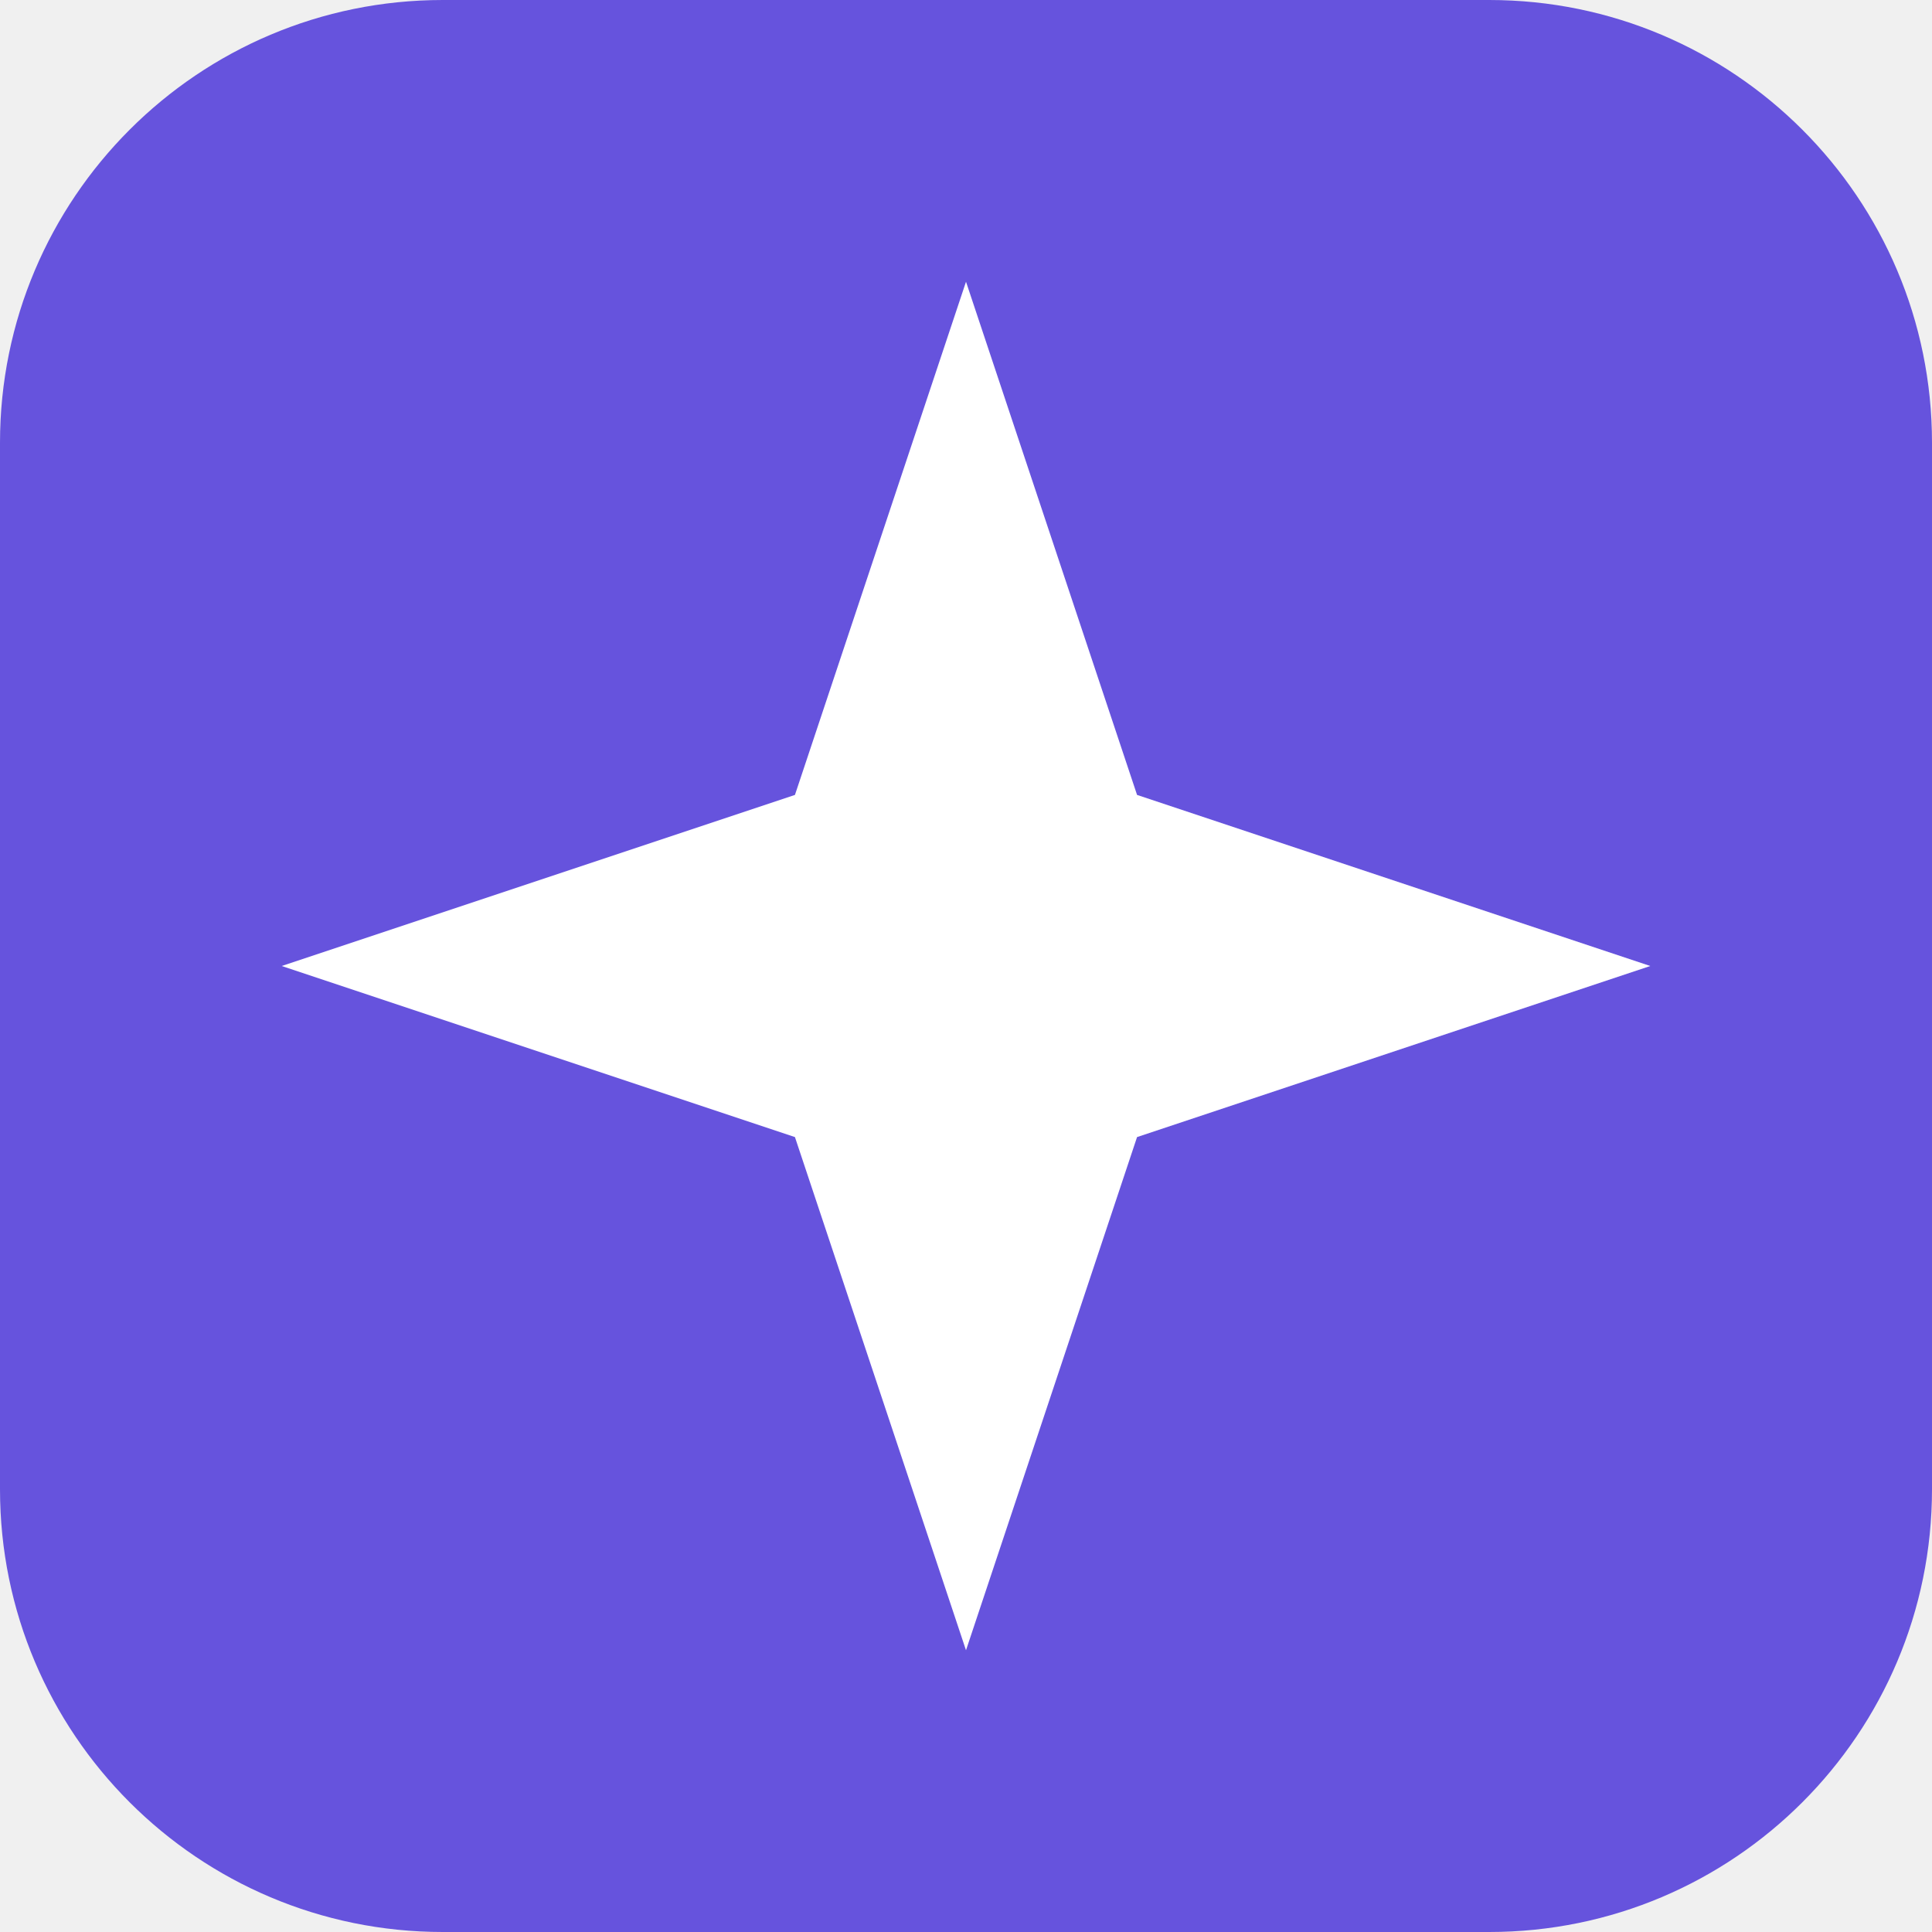
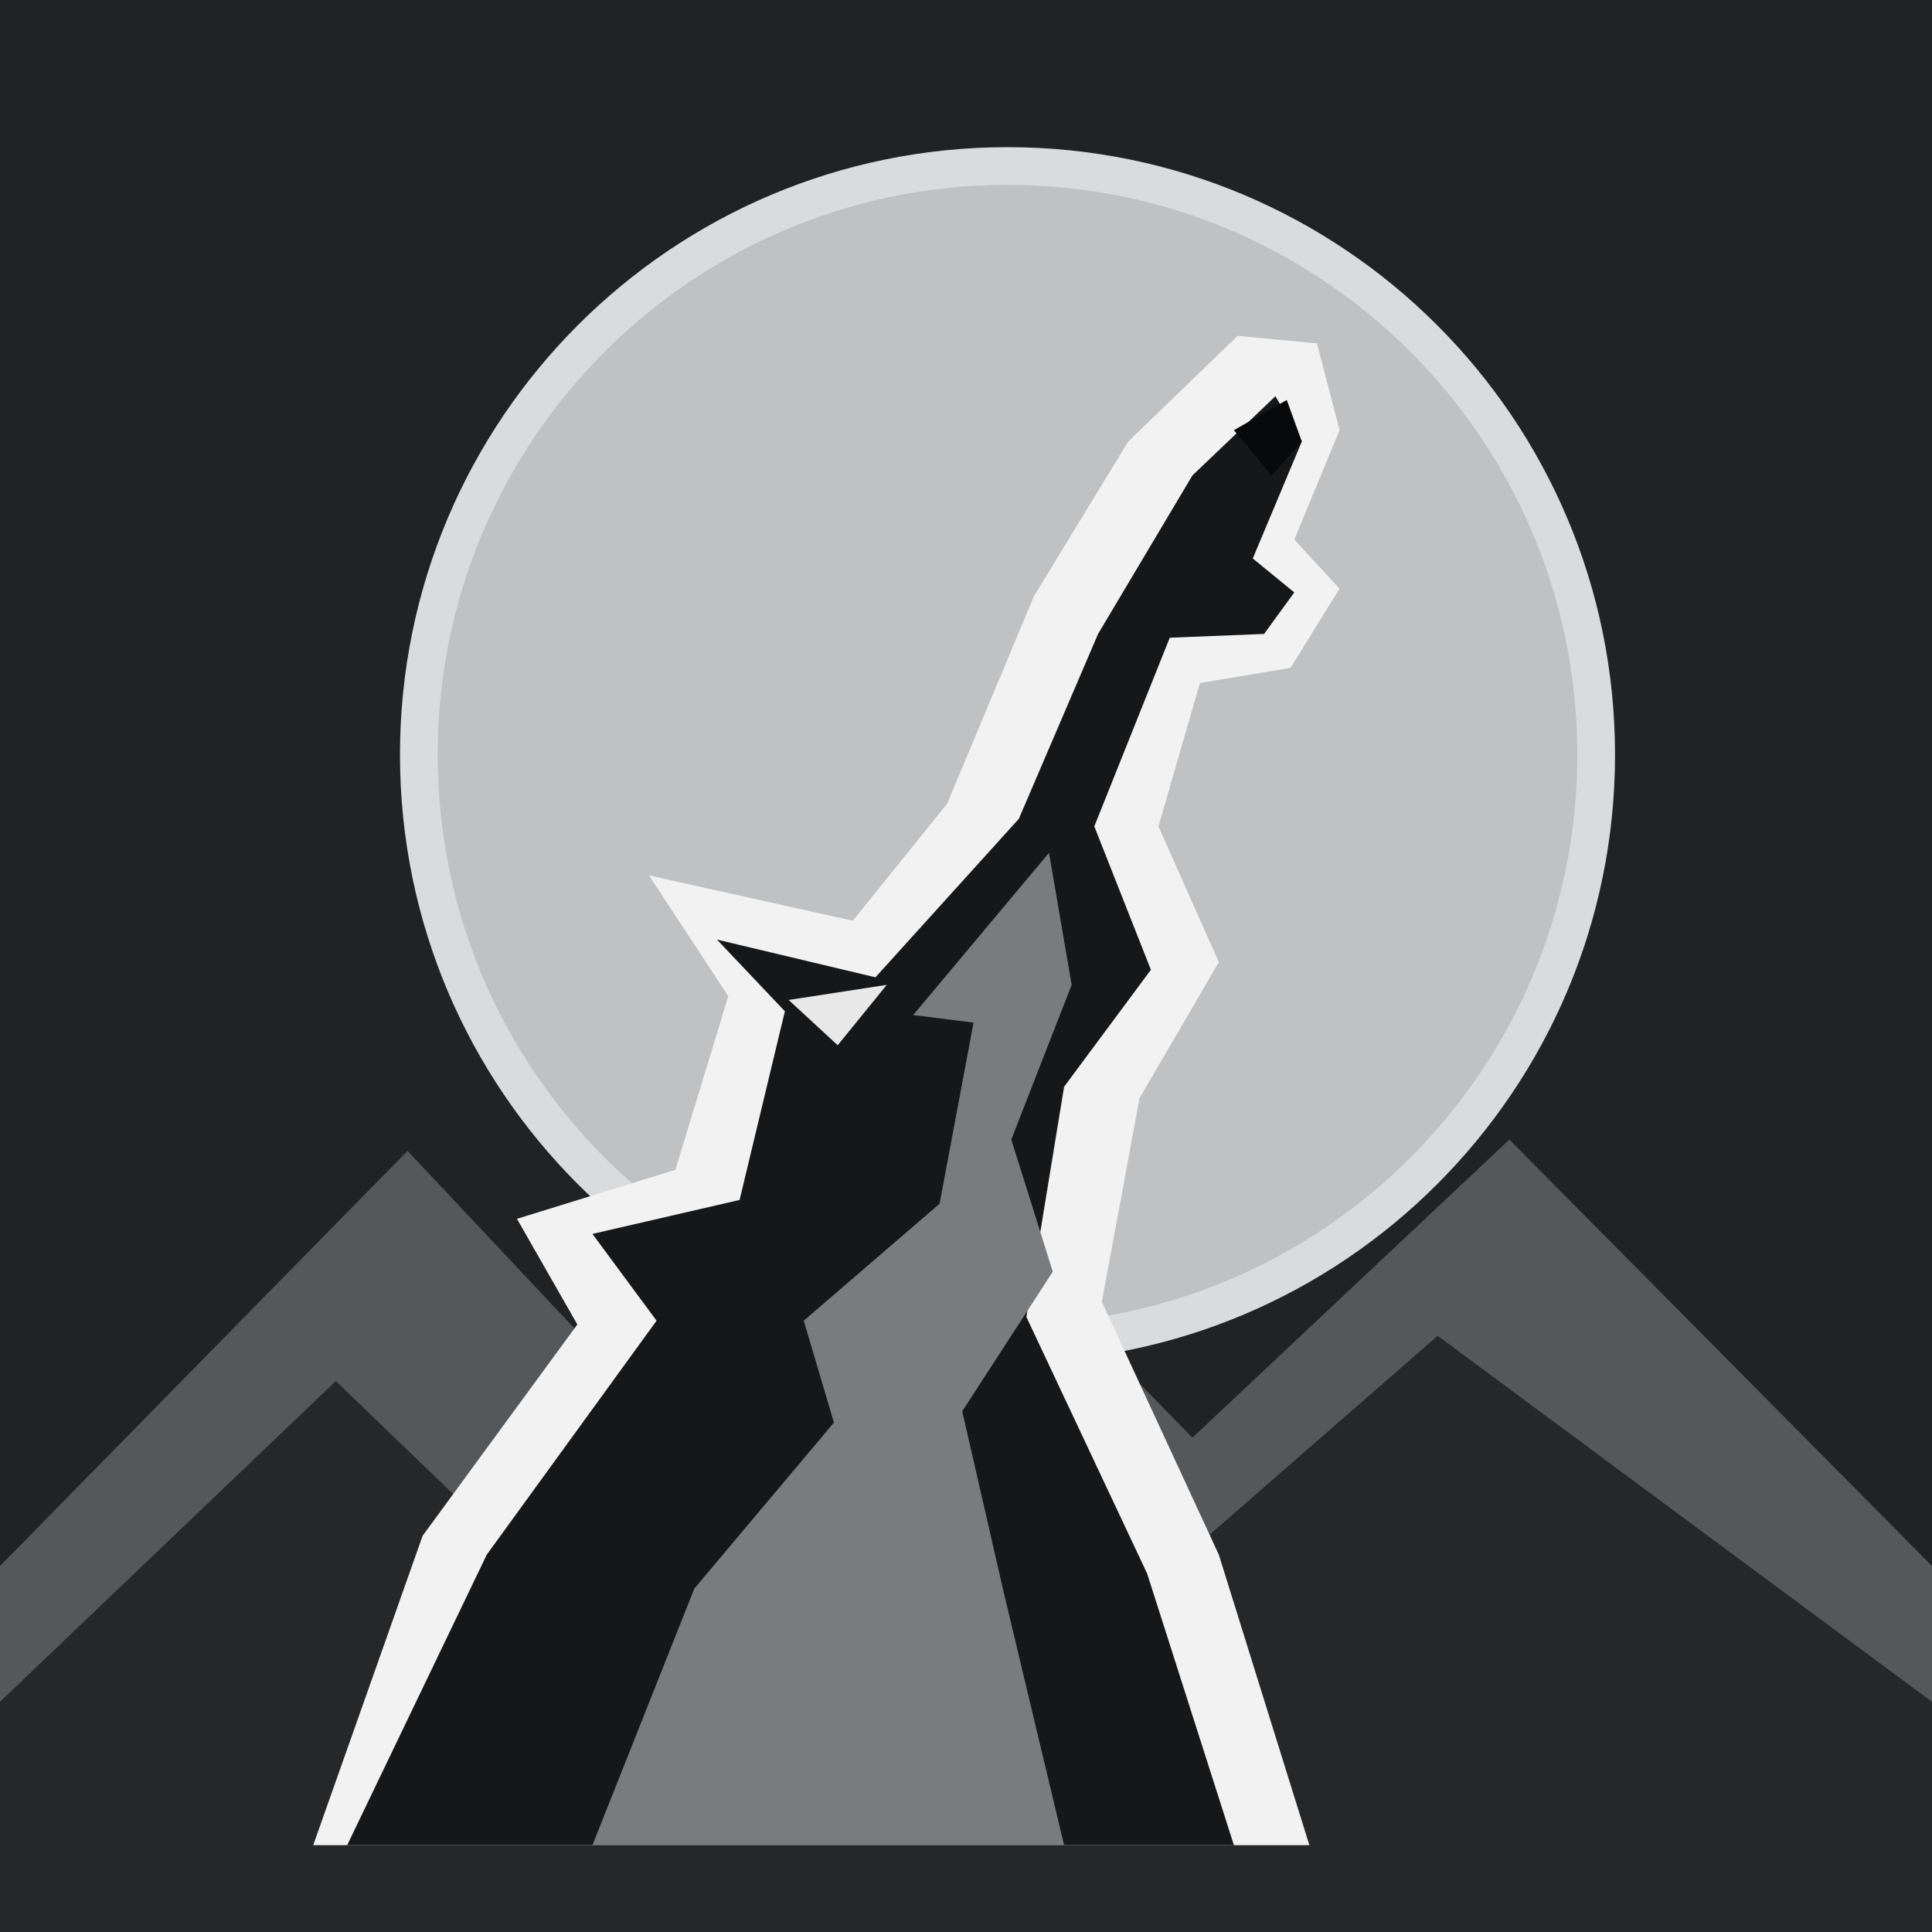
- <svg xmlns="http://www.w3.org/2000/svg" viewBox="0 0 192 192">
-   <rect width="192" height="192" rx="44" fill="#6653dd" />
-   <path fill="#fff" d="M96 28l17 51 51 17-51 17-17 51-17-51-51-17 51-17z" />
+ <svg xmlns="http://www.w3.org/2000/svg" viewBox="0 0 512 512">
+   <rect width="512" height="512" fill="#202224" />
+   <circle cx="267" cy="200" r="161" fill="#d9dbdd" />
+   <circle cx="267" cy="200" r="151" fill="#bfc1c3" />
+   <path d="M0 415 108 305 171 372 232 295 316 381 400 302 512 415V512H0Z" fill="#55585a" />
+   <path d="M0 451 89 366 143 418 215 349 295 429 381 354 512 451V512H0Z" fill="#252729" />
+   <path d="M83 489 112 407 153 351 137 323 179 310 193 264 172 232 226 244 251 213 274 158 299 117 328 89 349 91 355 114 343 143 355 156 342 177 318 181 307 219 323 255 302 291 292 345 323 412 347 489Z" fill="#f2f2f2" />
+   <path d="M92 489 129 412 174 350 157 327 196 318 208 268 190 249 232 259 270 217 291 168 316 126 338 105 345 117 332 148 343 157 335 168 310 169 290 219 305 257 282 288 272 349 304 417 327 489Z" fill="#151719" />
+   <path d="M157 489 184 421 221 377 213 350 249 319 258 271 242 269 278 226 284 261 268 302 279 337 255 374 266 422 282 489Z" fill="#797c7e" />
+   <path d="M209 265 235 261 222 277Z" fill="#e8e8e8" />
+   <path d="M327 114 341 106 345 117 337 126Z" fill="#08090a" />
</svg>
